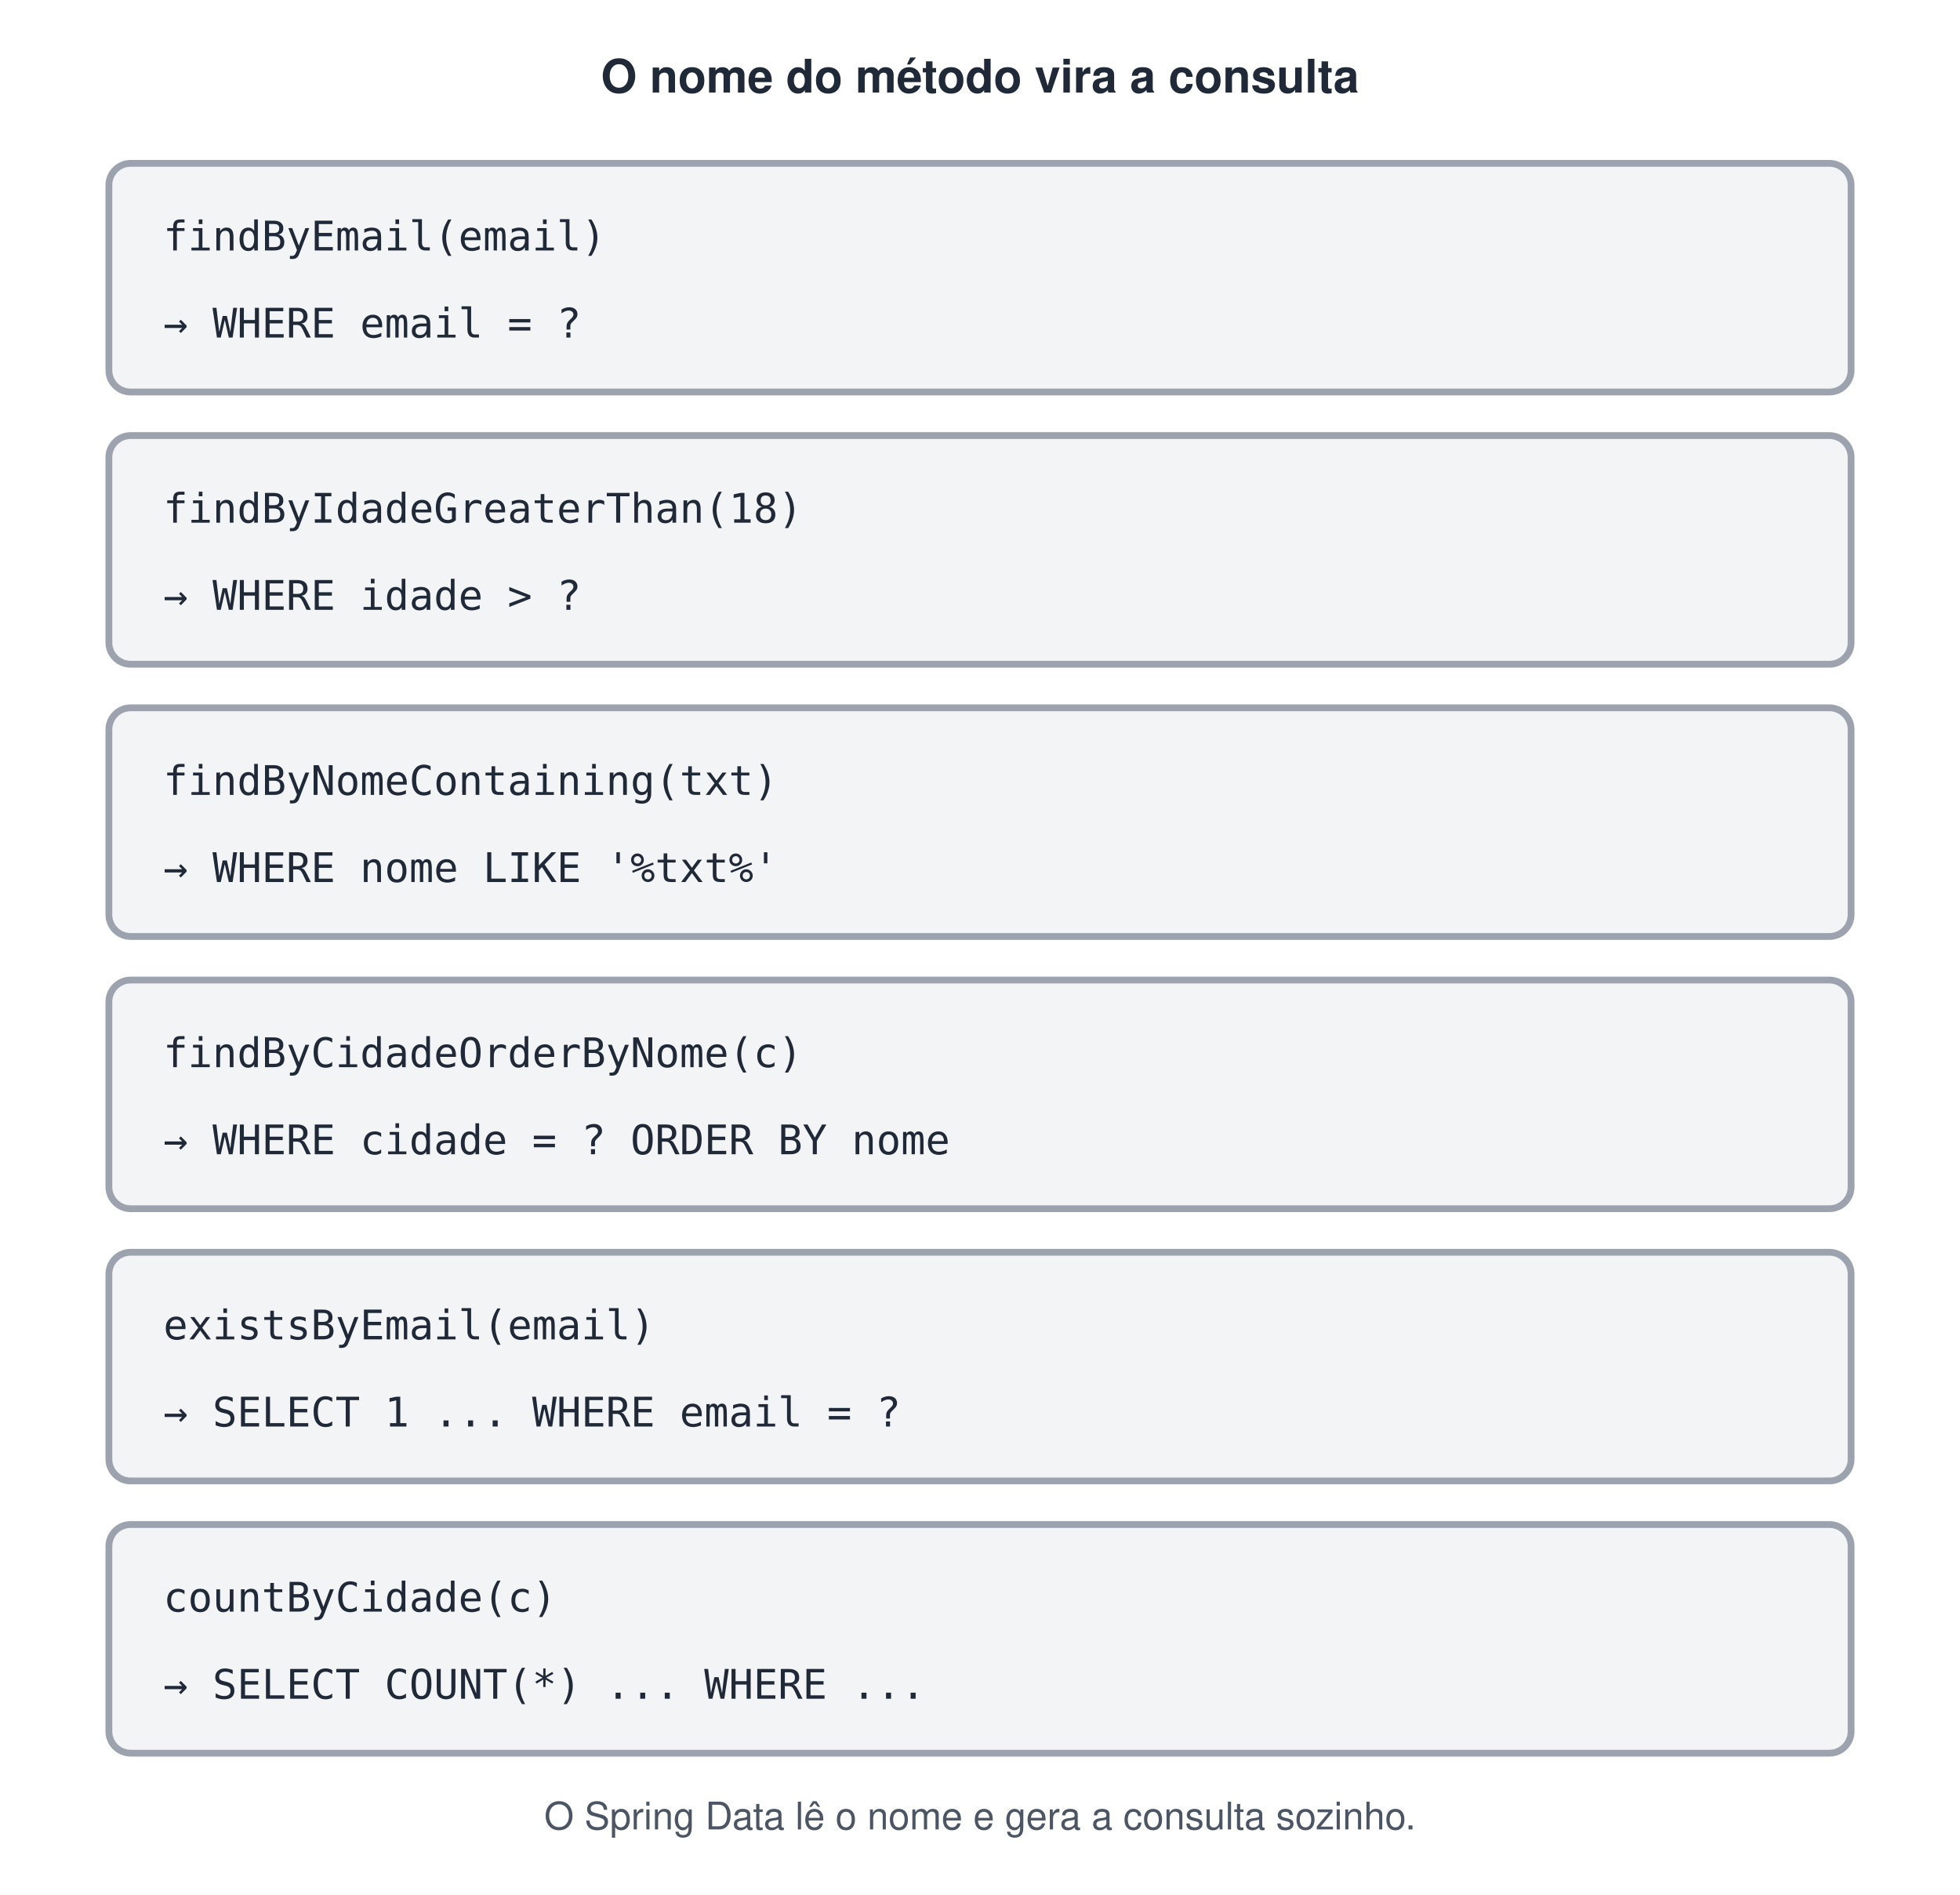
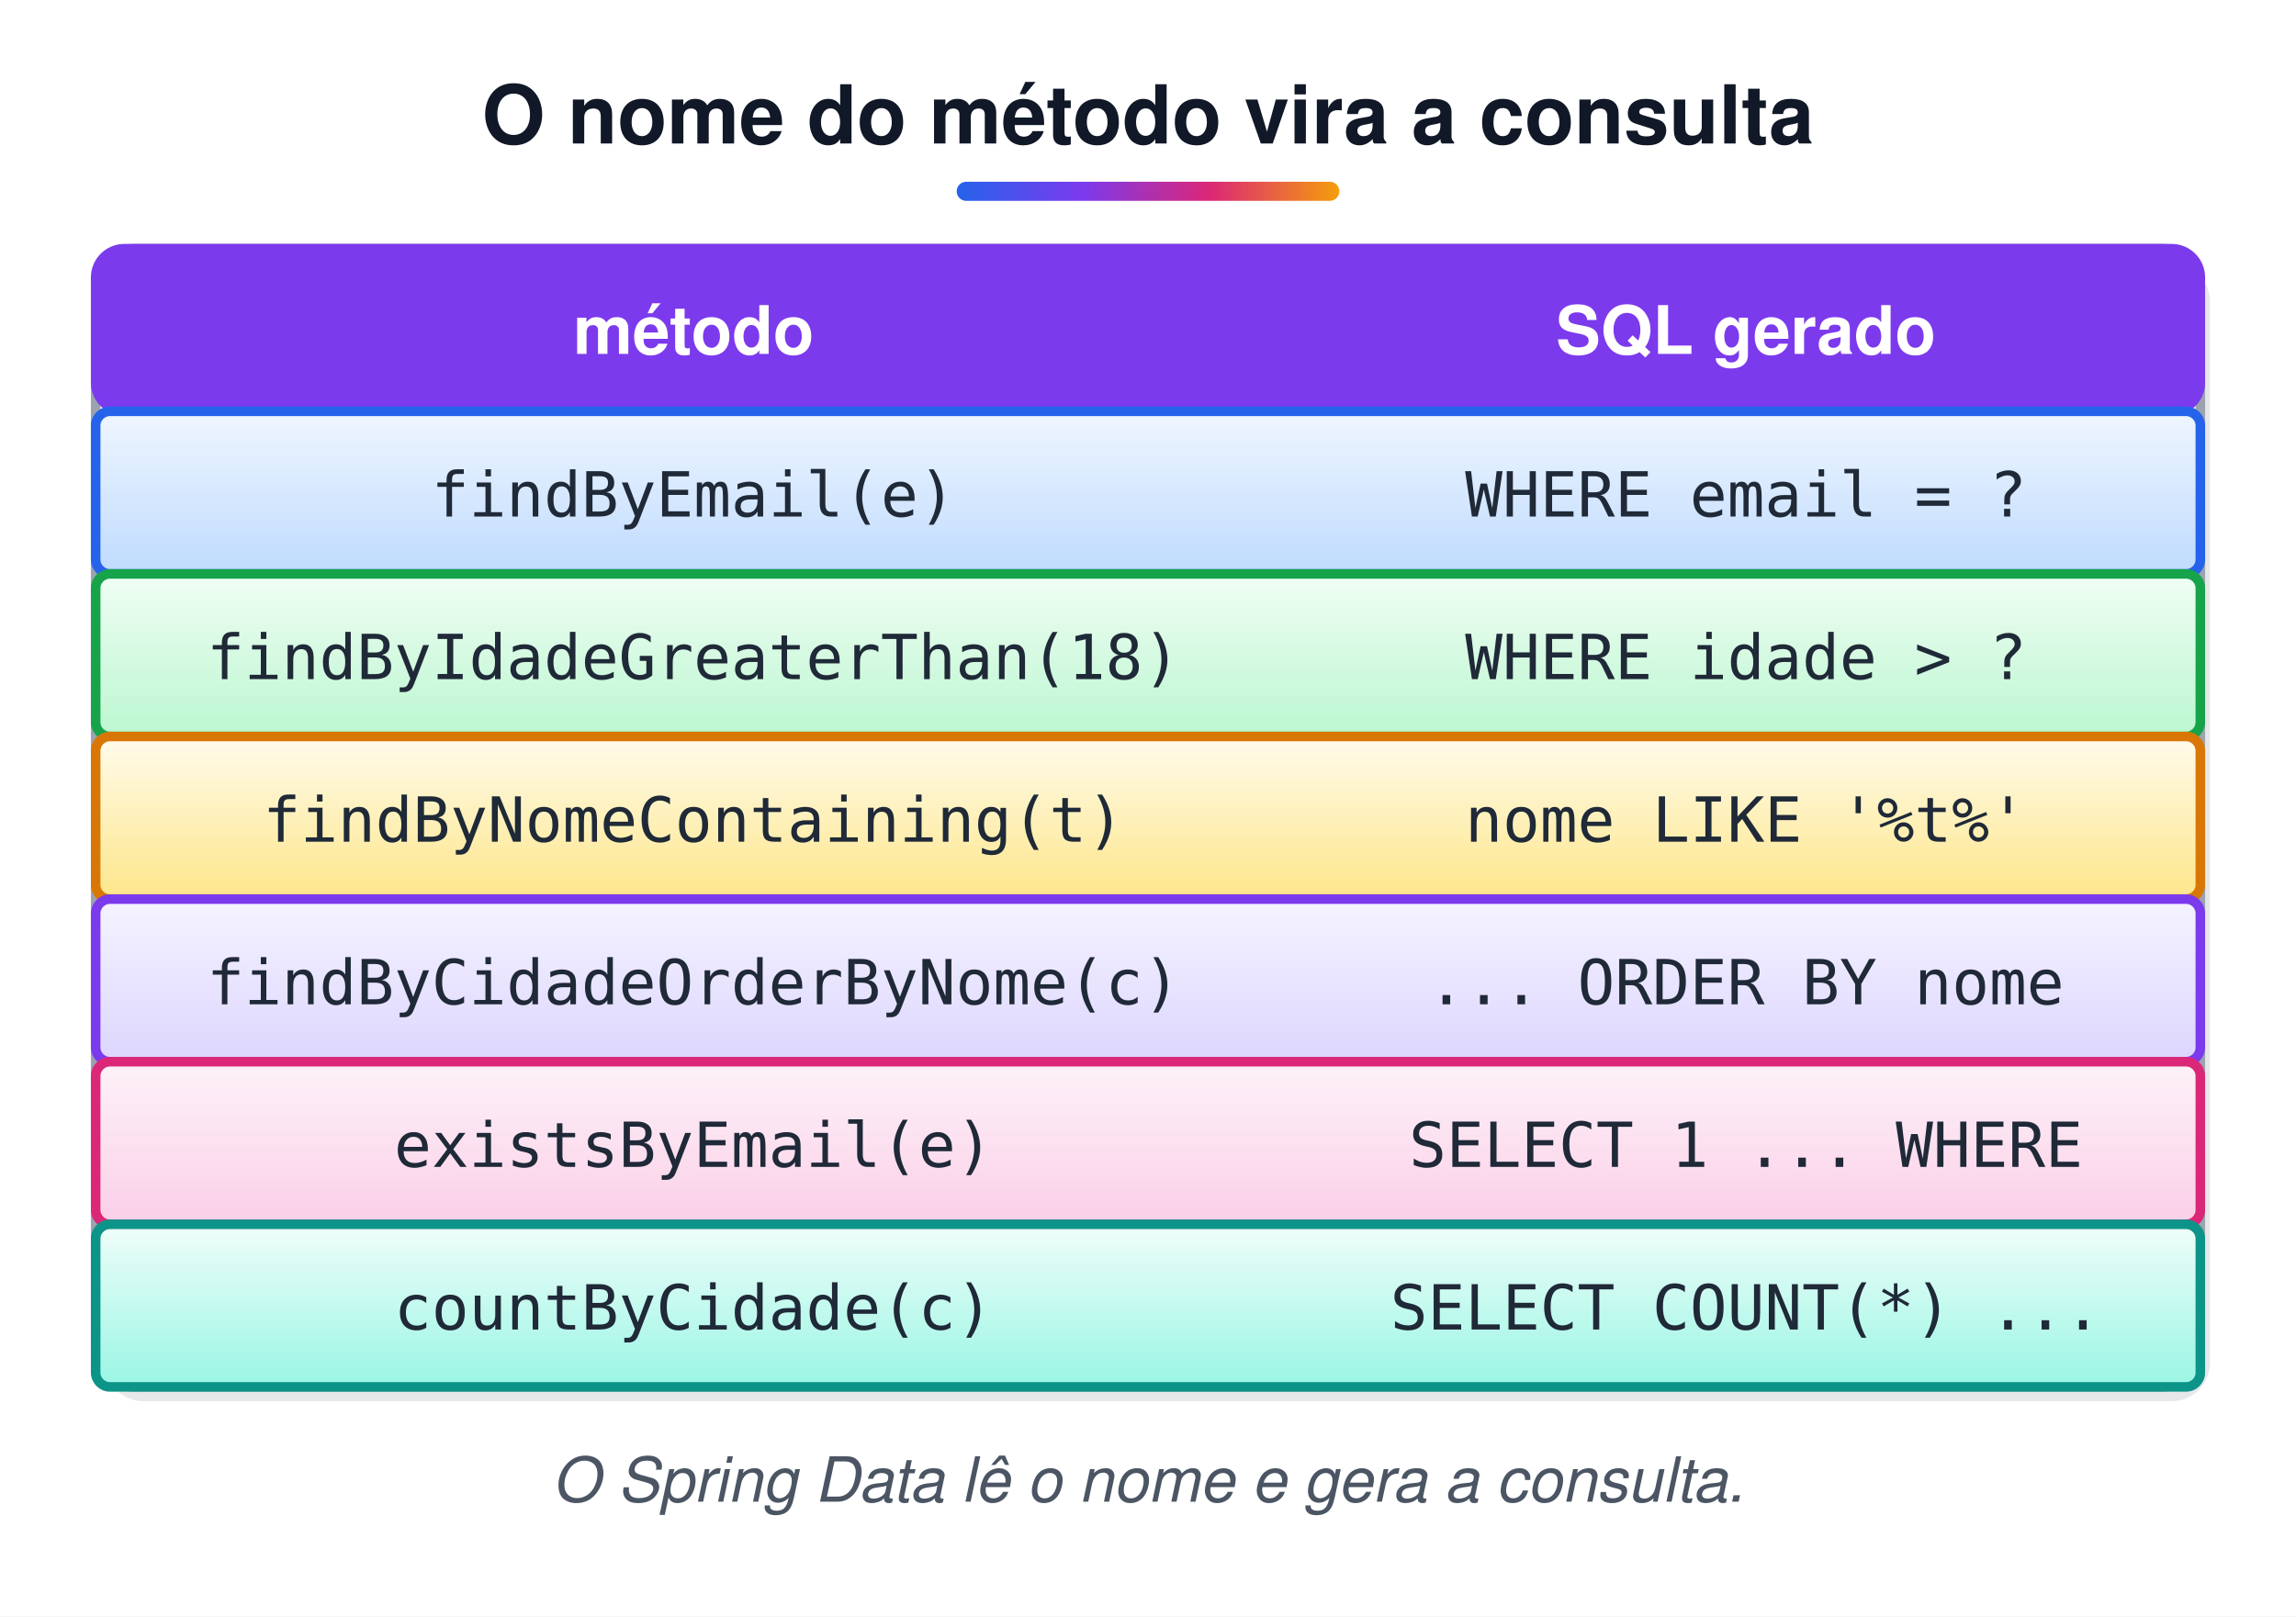
- <svg xmlns="http://www.w3.org/2000/svg" width="720" height="696" viewBox="0 0 720 696">
-   <style>.t{font:bold 17px Helvetica, Arial, sans-serif;fill:#1F2937}.b{font:bold 16px Helvetica, Arial, sans-serif;fill:#1F2937}.n{font:15px Helvetica, Arial, sans-serif;fill:#1F2937}.s{font:14px Helvetica, Arial, sans-serif;fill:#4B5563}.c{font:15px Menlo, Consolas, monospace;fill:#1F2937}.r{font:bold 15px Helvetica, Arial, sans-serif;fill:#4B5563}.l{stroke:#4B5563;stroke-width:2.5;fill:none}</style>
+ <svg xmlns="http://www.w3.org/2000/svg" width="480" height="338" viewBox="0 0 480 338">
+   <style>text{white-space:pre;font-family:Helvetica,Arial,sans-serif;font-size:14px;fill:#1F2937}.t{font-size:17px;font-weight:bold;fill:#111827}.b{font-weight:bold}.m{font-family:Menlo,Consolas,monospace;font-size:13px}.s{font-size:12.5px;fill:#4B5563}.n{font-size:13px;font-style:italic;fill:#4B5563}.c{text-anchor:middle}.r{text-anchor:end}.w{fill:#fff}.xB{fill:url(#gB);stroke:#2563EB}.hB{fill:#2563EB;stroke:#2563EB}.fB{fill:#2563EB}.xG{fill:url(#gG);stroke:#16A34A}.hG{fill:#16A34A;stroke:#16A34A}.fG{fill:#16A34A}.xO{fill:url(#gO);stroke:#D97706}.hO{fill:#D97706;stroke:#D97706}.fO{fill:#D97706}.xP{fill:url(#gP);stroke:#7C3AED}.hP{fill:#7C3AED;stroke:#7C3AED}.fP{fill:#7C3AED}.xR{fill:url(#gR);stroke:#DC2626}.hR{fill:#DC2626;stroke:#DC2626}.fR{fill:#DC2626}.xY{fill:url(#gY);stroke:#6B7280}.hY{fill:#6B7280;stroke:#6B7280}.fY{fill:#6B7280}.xT{fill:url(#gT);stroke:#0D9488}.hT{fill:#0D9488;stroke:#0D9488}.fT{fill:#0D9488}.xK{fill:url(#gK);stroke:#DB2777}.hK{fill:#DB2777;stroke:#DB2777}.fK{fill:#DB2777}.xW{fill:url(#gW);stroke:#9CA3AF}.hW{fill:#9CA3AF;stroke:#9CA3AF}.fW{fill:#9CA3AF}.xZ{fill:url(#gZ);stroke:#DDD6FE}.hZ{fill:#DDD6FE;stroke:#DDD6FE}.fZ{fill:#DDD6FE}.xV{fill:url(#gV);stroke:#E5E7EB}.hV{fill:#E5E7EB;stroke:#E5E7EB}.fV{fill:#E5E7EB}rect,ellipse,polygon,circle{stroke-width:2}.l{stroke:#475569;stroke-width:2.2;fill:none}.d{stroke-dasharray:6 4}.sh{fill:#0F172A;opacity:.10;stroke:none}</style>
  <defs>
-     <marker id="a" viewBox="0 0 10 10" refX="9" refY="5" markerWidth="7" markerHeight="7" orient="auto">
-       <path d="M0,0L10,5L0,10z" fill="#4B5563" />
+     <linearGradient id="gB" x1="0" y1="0" x2="0" y2="1">
+       <stop offset="0" stop-color="#EFF6FF" />
+       <stop offset="1" stop-color="#BFDBFE" />
+     </linearGradient>
+     <linearGradient id="gG" x1="0" y1="0" x2="0" y2="1">
+       <stop offset="0" stop-color="#F0FDF4" />
+       <stop offset="1" stop-color="#BBF7D0" />
+     </linearGradient>
+     <linearGradient id="gO" x1="0" y1="0" x2="0" y2="1">
+       <stop offset="0" stop-color="#FFFBEB" />
+       <stop offset="1" stop-color="#FDE68A" />
+     </linearGradient>
+     <linearGradient id="gP" x1="0" y1="0" x2="0" y2="1">
+       <stop offset="0" stop-color="#F5F3FF" />
+       <stop offset="1" stop-color="#DDD6FE" />
+     </linearGradient>
+     <linearGradient id="gR" x1="0" y1="0" x2="0" y2="1">
+       <stop offset="0" stop-color="#FEF2F2" />
+       <stop offset="1" stop-color="#FECACA" />
+     </linearGradient>
+     <linearGradient id="gY" x1="0" y1="0" x2="0" y2="1">
+       <stop offset="0" stop-color="#F9FAFB" />
+       <stop offset="1" stop-color="#E5E7EB" />
+     </linearGradient>
+     <linearGradient id="gT" x1="0" y1="0" x2="0" y2="1">
+       <stop offset="0" stop-color="#F0FDFA" />
+       <stop offset="1" stop-color="#99F6E4" />
+     </linearGradient>
+     <linearGradient id="gK" x1="0" y1="0" x2="0" y2="1">
+       <stop offset="0" stop-color="#FDF2F8" />
+       <stop offset="1" stop-color="#FBCFE8" />
+     </linearGradient>
+     <linearGradient id="gW" x1="0" y1="0" x2="0" y2="1">
+       <stop offset="0" stop-color="#FFFFFF" />
+       <stop offset="1" stop-color="#FFFFFF" />
+     </linearGradient>
+     <linearGradient id="gZ" x1="0" y1="0" x2="0" y2="1">
+       <stop offset="0" stop-color="#F5F3FF" />
+       <stop offset="1" stop-color="#F5F3FF" />
+     </linearGradient>
+     <linearGradient id="gV" x1="0" y1="0" x2="0" y2="1">
+       <stop offset="0" stop-color="#FFFFFF" />
+       <stop offset="1" stop-color="#FFFFFF" />
+     </linearGradient>
+     <linearGradient id="gT0" x1="0" y1="0" x2="1" y2="0">
+       <stop offset="0" stop-color="#2563EB" />
+       <stop offset=".33" stop-color="#7C3AED" />
+       <stop offset=".66" stop-color="#DB2777" />
+       <stop offset="1" stop-color="#F59E0B" />
+     </linearGradient>
+     <marker id="a" viewBox="0 0 10 10" refX="9" refY="5" markerWidth="6.5" markerHeight="6.5" orient="auto-start-reverse">
+       <path d="M0,0L10,5L0,10z" fill="#475569" />
    </marker>
  </defs>
  <rect width="100%" height="100%" fill="#fff" />
-   <text x="360" y="34" class="t" text-anchor="middle">O nome do método vira a consulta</text>
-   <rect x="40" y="60" width="640" height="84" rx="8" fill="#F3F4F6" stroke="#9CA3AF" stroke-width="2.5" />
-   <text x="60" y="92" class="c" text-anchor="start">findByEmail(email)</text>
-   <text x="60" y="124" class="c" fill="#2563EB" text-anchor="start">→ WHERE email = ?</text>
-   <rect x="40" y="160" width="640" height="84" rx="8" fill="#F3F4F6" stroke="#9CA3AF" stroke-width="2.5" />
-   <text x="60" y="192" class="c" text-anchor="start">findByIdadeGreaterThan(18)</text>
-   <text x="60" y="224" class="c" fill="#2563EB" text-anchor="start">→ WHERE idade &gt; ?</text>
-   <rect x="40" y="260" width="640" height="84" rx="8" fill="#F3F4F6" stroke="#9CA3AF" stroke-width="2.5" />
-   <text x="60" y="292" class="c" text-anchor="start">findByNomeContaining(txt)</text>
-   <text x="60" y="324" class="c" fill="#2563EB" text-anchor="start">→ WHERE nome LIKE '%txt%'</text>
-   <rect x="40" y="360" width="640" height="84" rx="8" fill="#F3F4F6" stroke="#9CA3AF" stroke-width="2.5" />
-   <text x="60" y="392" class="c" text-anchor="start">findByCidadeOrderByNome(c)</text>
-   <text x="60" y="424" class="c" fill="#2563EB" text-anchor="start">→ WHERE cidade = ? ORDER BY nome</text>
-   <rect x="40" y="460" width="640" height="84" rx="8" fill="#F3F4F6" stroke="#9CA3AF" stroke-width="2.5" />
-   <text x="60" y="492" class="c" text-anchor="start">existsByEmail(email)</text>
-   <text x="60" y="524" class="c" fill="#2563EB" text-anchor="start">→ SELECT 1 ... WHERE email = ?</text>
-   <rect x="40" y="560" width="640" height="84" rx="8" fill="#F3F4F6" stroke="#9CA3AF" stroke-width="2.5" />
-   <text x="60" y="592" class="c" text-anchor="start">countByCidade(c)</text>
-   <text x="60" y="624" class="c" fill="#2563EB" text-anchor="start">→ SELECT COUNT(*) ... WHERE ...</text>
-   <text x="360" y="672" class="s" text-anchor="middle">O Spring Data lê o nome e gera a consulta sozinho.</text>
+   <text x="240.0" y="30" class="t c">O nome do método vira a consulta</text>
+   <rect x="200.0" y="38" width="80" height="4" rx="2" fill="url(#gT0)" />
+   <rect x="22" y="55" width="440" height="238" rx="8" class="sh" />
+   <rect x="20" y="52" width="440" height="238" rx="8" class="xW" />
+   <rect x="20" y="52" width="440" height="34" rx="6" class="hP" />
+   <text x="145.0" y="74" class="b c w">método</text>
+   <text x="365.0" y="74" class="b c w">SQL gerado</text>
+   <rect x="20" y="86" width="440" height="34" rx="3" class="xB" />
+   <text x="145.0" y="108" class="m c">findByEmail(e)</text>
+   <text x="365.0" y="108" class="m c">WHERE email = ?</text>
+   <rect x="20" y="120" width="440" height="34" rx="3" class="xG" />
+   <text x="145.0" y="142" class="m c">findByIdadeGreaterThan(18)</text>
+   <text x="365.0" y="142" class="m c">WHERE idade &gt; ?</text>
+   <rect x="20" y="154" width="440" height="34" rx="3" class="xO" />
+   <text x="145.0" y="176" class="m c">findByNomeContaining(t)</text>
+   <text x="365.0" y="176" class="m c">nome LIKE '%t%'</text>
+   <rect x="20" y="188" width="440" height="34" rx="3" class="xP" />
+   <text x="145.0" y="210" class="m c">findByCidadeOrderByNome(c)</text>
+   <text x="365.0" y="210" class="m c">... ORDER BY nome</text>
+   <rect x="20" y="222" width="440" height="34" rx="3" class="xK" />
+   <text x="145.0" y="244" class="m c">existsByEmail(e)</text>
+   <text x="365.0" y="244" class="m c">SELECT 1 ... WHERE</text>
+   <rect x="20" y="256" width="440" height="34" rx="3" class="xT" />
+   <text x="145.0" y="278" class="m c">countByCidade(c)</text>
+   <text x="365.0" y="278" class="m c">SELECT COUNT(*) ...</text>
+   <text x="240.0" y="314" class="n c">O Spring Data lê o nome e gera a consulta.</text>
</svg>
